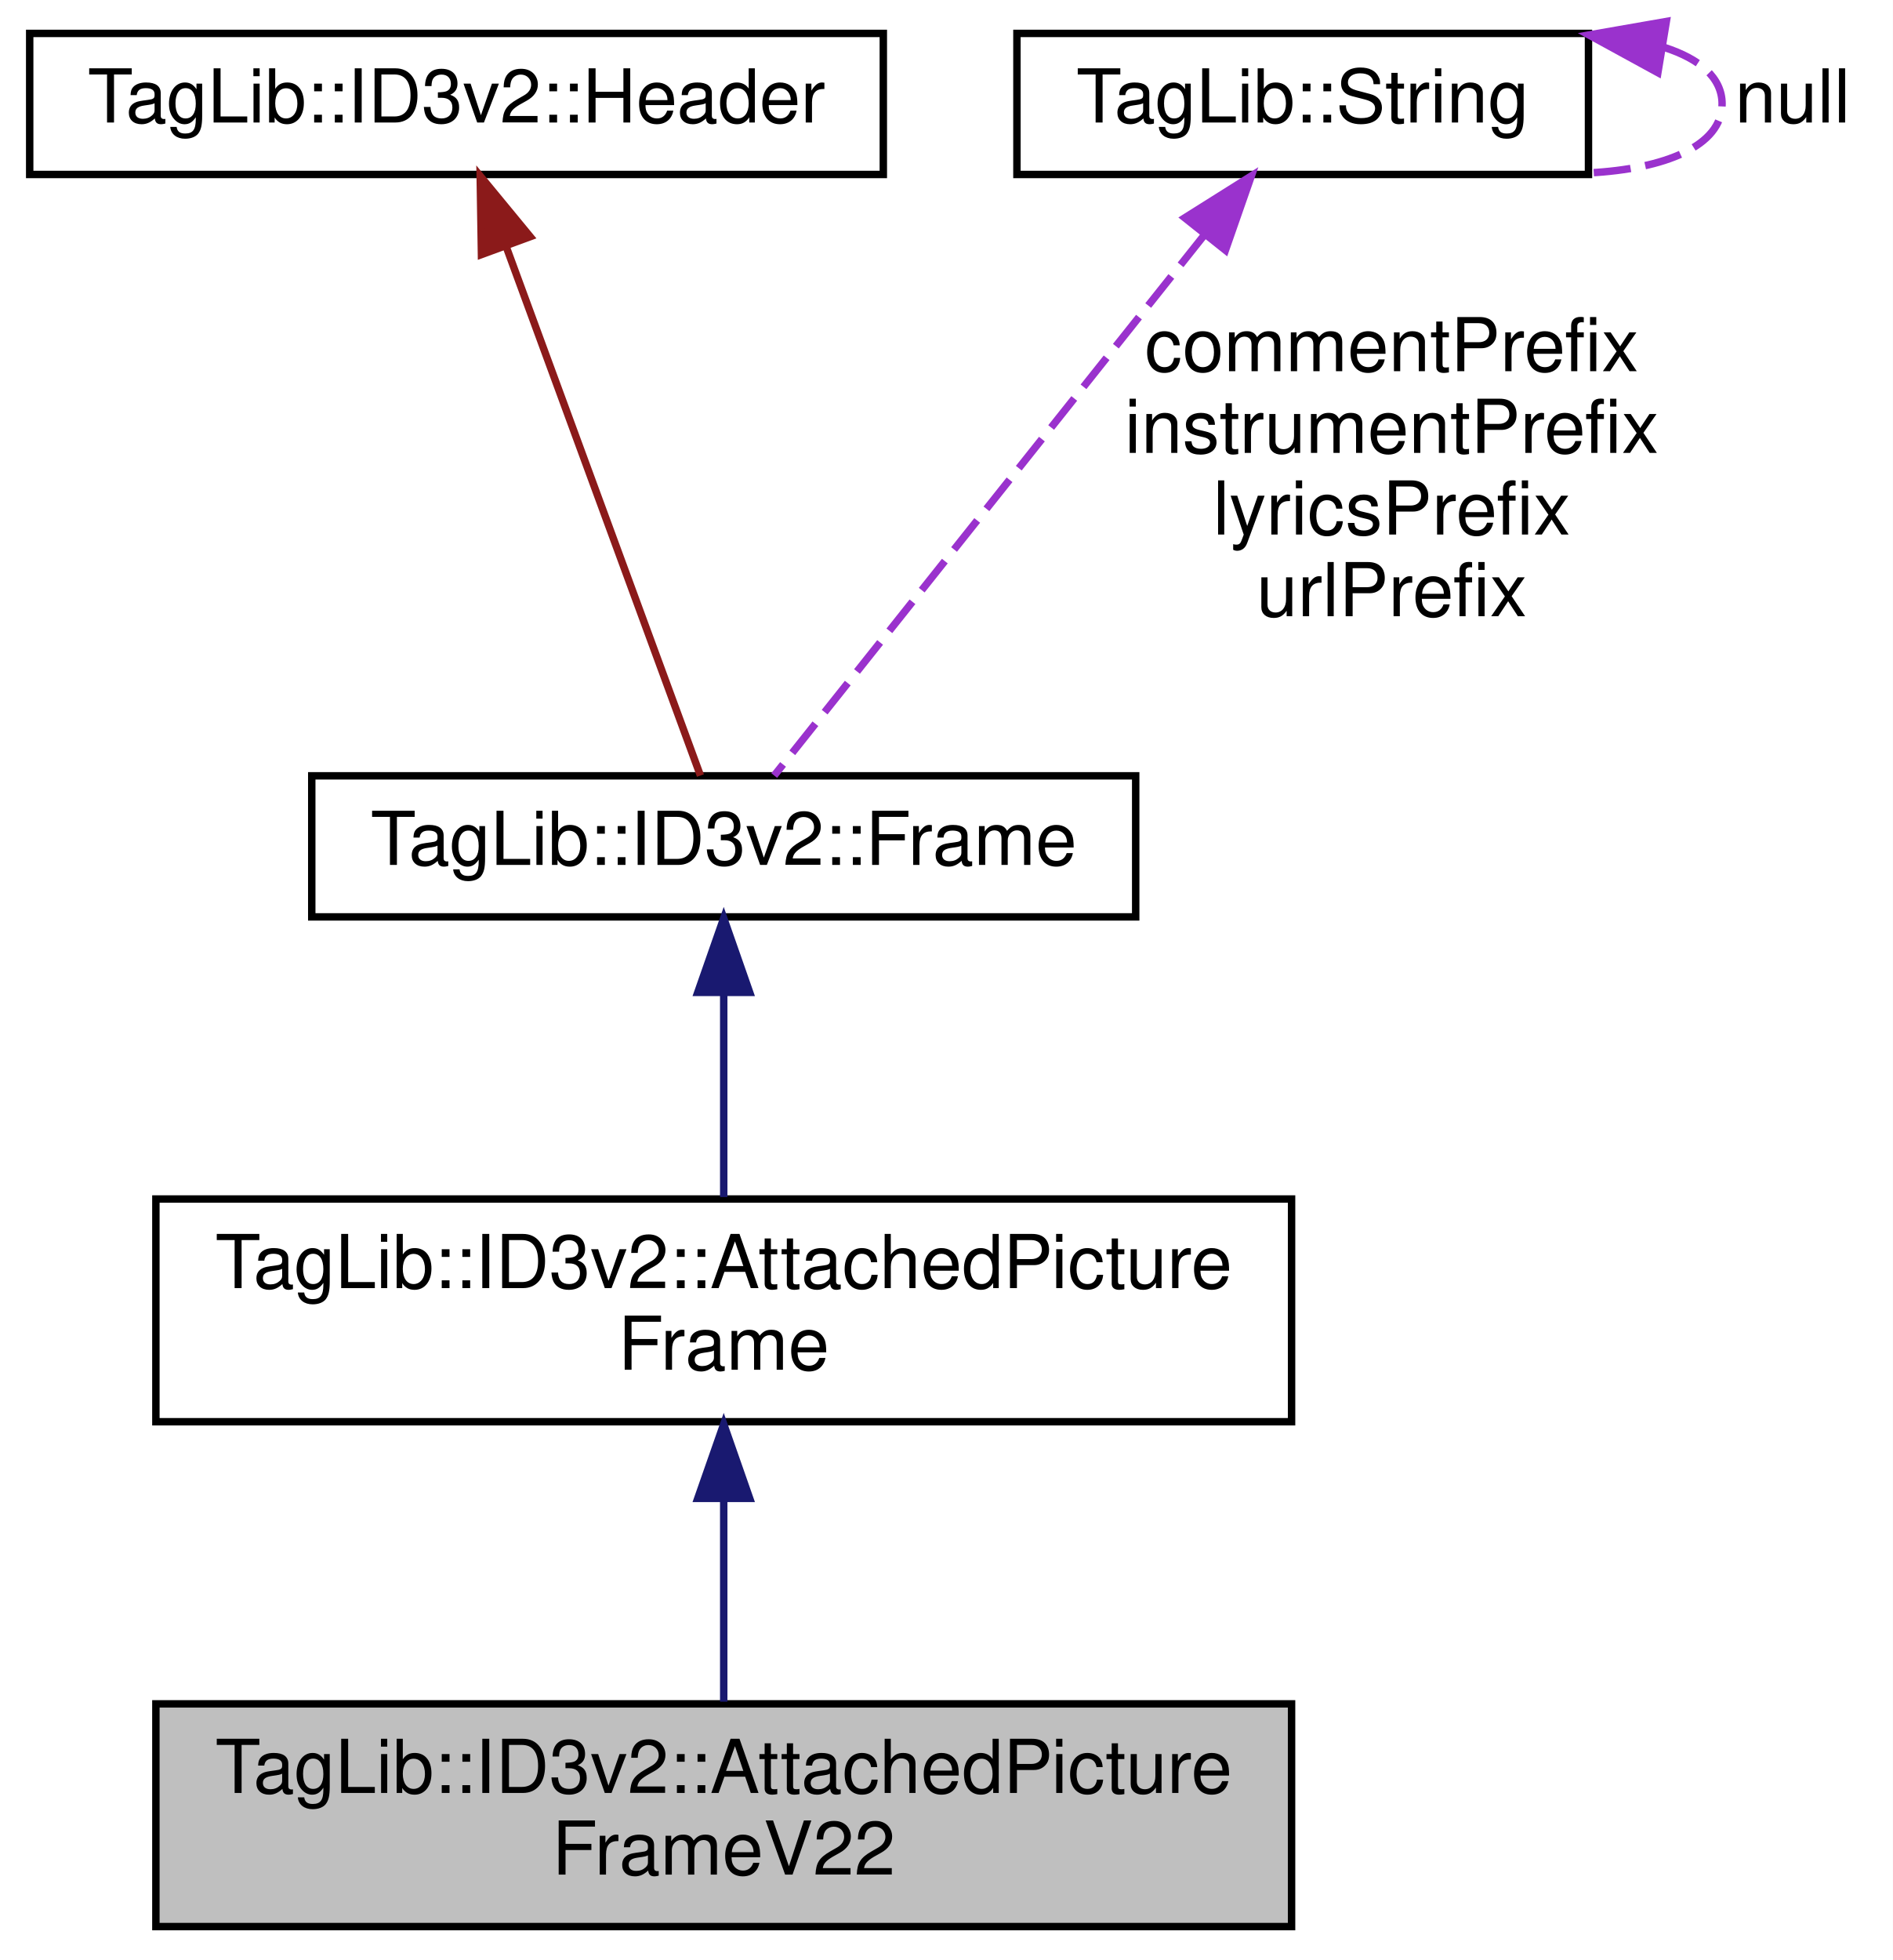
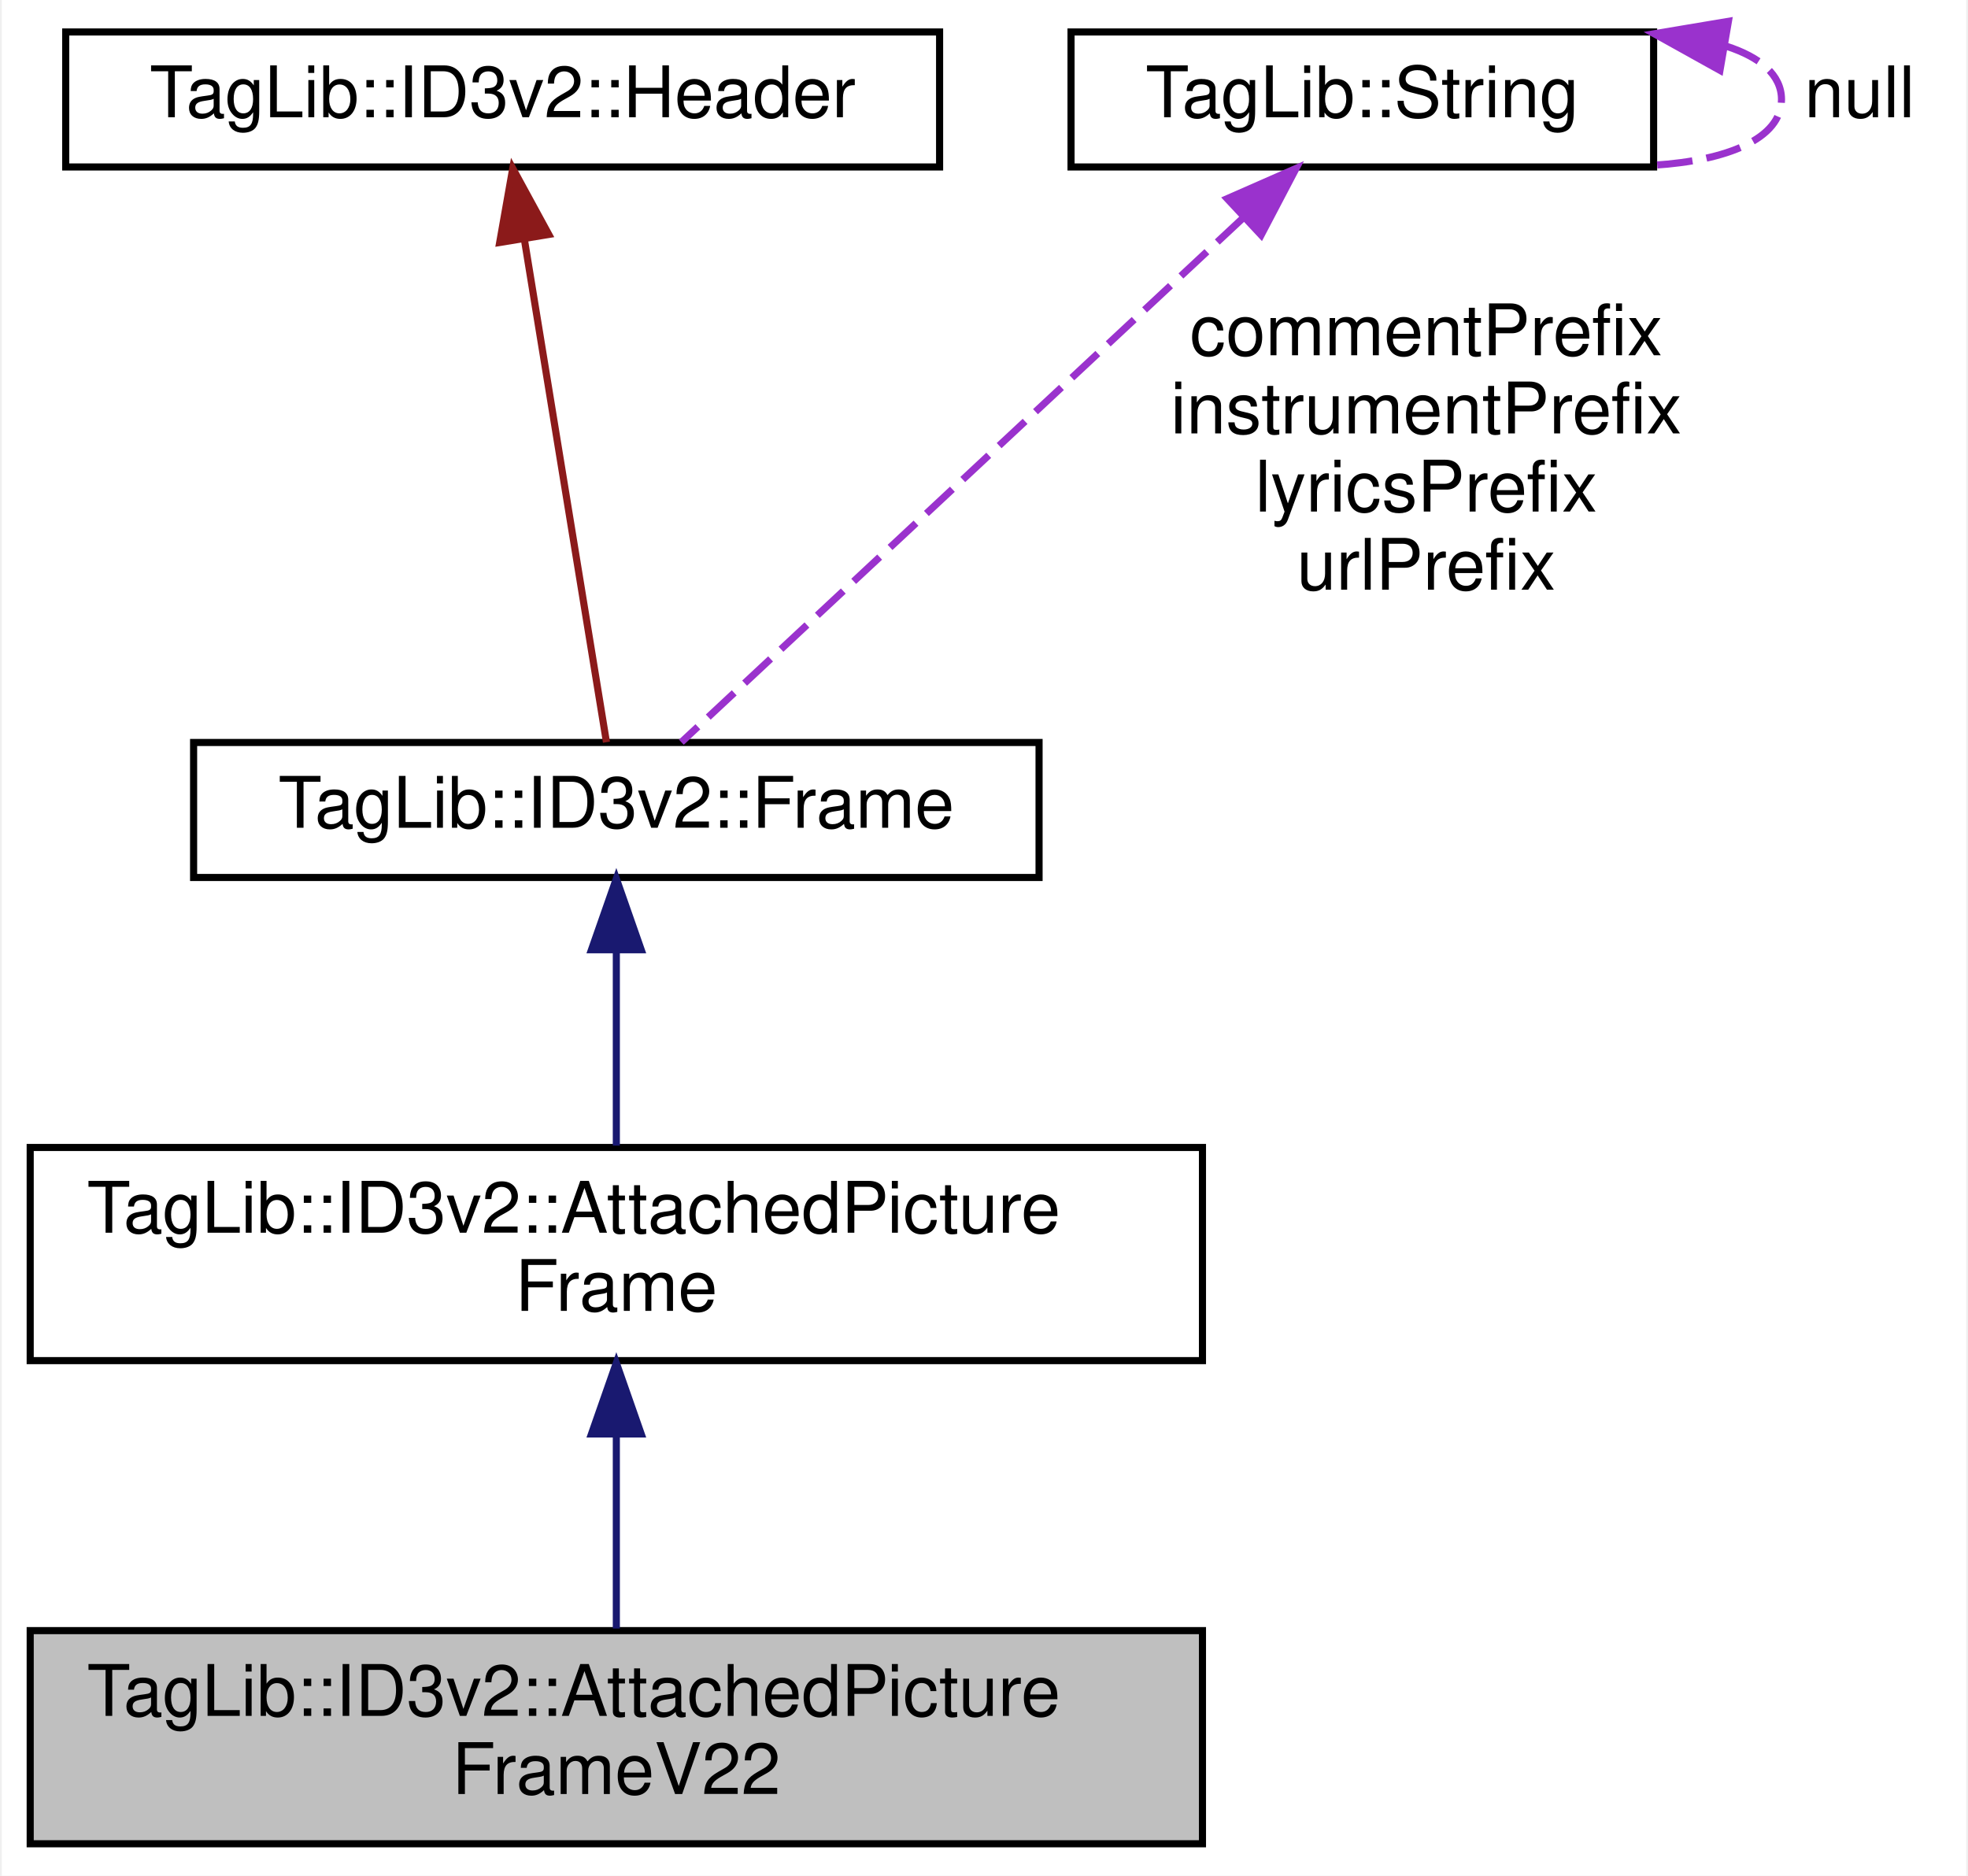
- <svg xmlns="http://www.w3.org/2000/svg" xmlns:xlink="http://www.w3.org/1999/xlink" width="255pt" height="264pt" viewBox="0.00 0.00 255.00 264.00">
+ <svg xmlns="http://www.w3.org/2000/svg" xmlns:xlink="http://www.w3.org/1999/xlink" width="277pt" height="264pt" viewBox="0.00 0.00 276.50 264.00">
  <g id="graph0" class="graph" transform="scale(1 1) rotate(0) translate(4 260)">
-     <polygon fill="white" stroke="transparent" points="-4,4 -4,-260 251,-260 251,4 -4,4" />
+     <polygon fill="white" stroke="transparent" points="-4,4 -4,-260 272.5,-260 272.5,4 -4,4" />
    <g id="node1" class="node">
      <g id="a_node1">
        <a xlink:title="support for ID3v2.2 PIC frames">
-           <polygon fill="#bfbfbf" stroke="black" points="17,-0.5 17,-30.5 170,-30.5 170,-0.5 17,-0.5" />
-           <text text-anchor="start" x="25" y="-18.5" font-family="Helvetica,sans-Serif" font-size="10.00">TagLib::ID3v2::AttachedPicture</text>
-           <text text-anchor="middle" x="93.5" y="-7.5" font-family="Helvetica,sans-Serif" font-size="10.00">FrameV22</text>
+           <polygon fill="#bfbfbf" stroke="black" points="0,-0.5 0,-30.5 165,-30.5 165,-0.5 0,-0.5" />
+           <text text-anchor="start" x="8" y="-18.5" font-family="Helvetica,sans-Serif" font-size="10.00">TagLib::ID3v2::AttachedPicture</text>
+           <text text-anchor="middle" x="82.5" y="-7.5" font-family="Helvetica,sans-Serif" font-size="10.00">FrameV22</text>
        </a>
      </g>
    </g>
    <g id="node2" class="node">
      <g id="a_node2">
        <a xlink:href="classTagLib_1_1ID3v2_1_1AttachedPictureFrame.html" target="_top" xlink:title="An ID3v2 attached picture frame implementation.">
-           <polygon fill="white" stroke="black" points="17,-68.5 17,-98.5 170,-98.5 170,-68.5 17,-68.5" />
-           <text text-anchor="start" x="25" y="-86.5" font-family="Helvetica,sans-Serif" font-size="10.00">TagLib::ID3v2::AttachedPicture</text>
-           <text text-anchor="middle" x="93.5" y="-75.5" font-family="Helvetica,sans-Serif" font-size="10.00">Frame</text>
+           <polygon fill="white" stroke="black" points="0,-68.5 0,-98.5 165,-98.5 165,-68.5 0,-68.5" />
+           <text text-anchor="start" x="8" y="-86.5" font-family="Helvetica,sans-Serif" font-size="10.00">TagLib::ID3v2::AttachedPicture</text>
+           <text text-anchor="middle" x="82.5" y="-75.5" font-family="Helvetica,sans-Serif" font-size="10.00">Frame</text>
        </a>
      </g>
    </g>
    <g id="edge1" class="edge">
-       <path fill="none" stroke="midnightblue" d="M93.5,-58.03C93.5,-48.86 93.5,-38.74 93.5,-30.79" />
-       <polygon fill="midnightblue" stroke="midnightblue" points="90,-58.18 93.5,-68.18 97,-58.18 90,-58.18" />
+       <path fill="none" stroke="midnightblue" d="M82.5,-58.03C82.5,-48.86 82.5,-38.74 82.5,-30.79" />
+       <polygon fill="midnightblue" stroke="midnightblue" points="79,-58.18 82.5,-68.18 86,-58.18 79,-58.18" />
    </g>
    <g id="node3" class="node">
      <g id="a_node3">
        <a xlink:href="classTagLib_1_1ID3v2_1_1Frame.html" target="_top" xlink:title="ID3v2 frame implementation.">
-           <polygon fill="white" stroke="black" points="38,-136.5 38,-155.5 149,-155.5 149,-136.5 38,-136.5" />
-           <text text-anchor="middle" x="93.5" y="-143.5" font-family="Helvetica,sans-Serif" font-size="10.00">TagLib::ID3v2::Frame</text>
+           <polygon fill="white" stroke="black" points="23,-136.5 23,-155.5 142,-155.5 142,-136.5 23,-136.5" />
+           <text text-anchor="middle" x="82.5" y="-143.5" font-family="Helvetica,sans-Serif" font-size="10.00">TagLib::ID3v2::Frame</text>
        </a>
      </g>
    </g>
    <g id="edge2" class="edge">
-       <path fill="none" stroke="midnightblue" d="M93.5,-126.22C93.5,-117.36 93.5,-106.96 93.5,-98.76" />
-       <polygon fill="midnightblue" stroke="midnightblue" points="90,-126.33 93.5,-136.33 97,-126.33 90,-126.33" />
+       <path fill="none" stroke="midnightblue" d="M82.5,-126.22C82.5,-117.36 82.5,-106.96 82.5,-98.76" />
+       <polygon fill="midnightblue" stroke="midnightblue" points="79,-126.33 82.5,-136.33 86,-126.33 79,-126.33" />
    </g>
    <g id="node4" class="node">
      <g id="a_node4">
        <a xlink:href="classTagLib_1_1ID3v2_1_1Header.html" target="_top" xlink:title="An implementation of ID3v2 headers.">
-           <polygon fill="white" stroke="black" points="0,-236.5 0,-255.5 115,-255.5 115,-236.5 0,-236.5" />
-           <text text-anchor="middle" x="57.5" y="-243.5" font-family="Helvetica,sans-Serif" font-size="10.00">TagLib::ID3v2::Header</text>
+           <polygon fill="white" stroke="black" points="5,-236.5 5,-255.5 128,-255.5 128,-236.5 5,-236.5" />
+           <text text-anchor="middle" x="66.5" y="-243.5" font-family="Helvetica,sans-Serif" font-size="10.00">TagLib::ID3v2::Header</text>
        </a>
      </g>
    </g>
    <g id="edge3" class="edge">
-       <path fill="none" stroke="#8b1a1a" d="M64.18,-226.81C71.98,-205.57 84.55,-171.36 90.36,-155.54" />
-       <polygon fill="#8b1a1a" stroke="#8b1a1a" points="60.86,-225.71 60.69,-236.3 67.43,-228.12 60.86,-225.71" />
+       <path fill="none" stroke="#8b1a1a" d="M69.57,-226.22C73.04,-204.95 78.55,-171.22 81.11,-155.54" />
+       <polygon fill="#8b1a1a" stroke="#8b1a1a" points="66.08,-225.87 67.92,-236.3 72.99,-227 66.08,-225.87" />
    </g>
    <g id="node5" class="node">
      <g id="a_node5">
        <a xlink:href="classTagLib_1_1String.html" target="_top" xlink:title="A wide string class suitable for unicode.">
-           <polygon fill="white" stroke="black" points="133,-236.5 133,-255.5 210,-255.5 210,-236.5 133,-236.5" />
-           <text text-anchor="middle" x="171.5" y="-243.5" font-family="Helvetica,sans-Serif" font-size="10.00">TagLib::String</text>
+           <polygon fill="white" stroke="black" points="146.5,-236.5 146.5,-255.5 228.5,-255.5 228.5,-236.5 146.5,-236.5" />
+           <text text-anchor="middle" x="187.5" y="-243.5" font-family="Helvetica,sans-Serif" font-size="10.00">TagLib::String</text>
        </a>
      </g>
    </g>
    <g id="edge4" class="edge">
-       <path fill="none" stroke="#9a32cd" stroke-dasharray="5,2" d="M158.16,-228.24C141.37,-207.15 113.18,-171.73 100.3,-155.54" />
-       <polygon fill="#9a32cd" stroke="#9a32cd" points="155.61,-230.66 164.58,-236.3 161.09,-226.3 155.61,-230.66" />
-       <text text-anchor="middle" x="183.5" y="-210" font-family="Helvetica,sans-Serif" font-size="10.00"> commentPrefix</text>
-       <text text-anchor="middle" x="183.5" y="-199" font-family="Helvetica,sans-Serif" font-size="10.00">instrumentPrefix</text>
-       <text text-anchor="middle" x="183.5" y="-188" font-family="Helvetica,sans-Serif" font-size="10.00">lyricsPrefix</text>
-       <text text-anchor="middle" x="183.5" y="-177" font-family="Helvetica,sans-Serif" font-size="10.00">urlPrefix</text>
+       <path fill="none" stroke="#9a32cd" stroke-dasharray="5,2" d="M170.74,-229.35C148.3,-208.42 109.3,-172.01 91.65,-155.54" />
+       <polygon fill="#9a32cd" stroke="#9a32cd" points="168.48,-232.04 178.18,-236.3 173.26,-226.92 168.48,-232.04" />
+       <text text-anchor="middle" x="196.5" y="-210" font-family="Helvetica,sans-Serif" font-size="10.00"> commentPrefix</text>
+       <text text-anchor="middle" x="196.5" y="-199" font-family="Helvetica,sans-Serif" font-size="10.00">instrumentPrefix</text>
+       <text text-anchor="middle" x="196.5" y="-188" font-family="Helvetica,sans-Serif" font-size="10.00">lyricsPrefix</text>
+       <text text-anchor="middle" x="196.5" y="-177" font-family="Helvetica,sans-Serif" font-size="10.00">urlPrefix</text>
    </g>
    <g id="edge5" class="edge">
-       <path fill="none" stroke="#9a32cd" stroke-dasharray="5,2" d="M220.22,-253.61C224.98,-252.08 228,-249.54 228,-246 228,-240.34 220.27,-237.24 210.06,-236.71" />
-       <polygon fill="#9a32cd" stroke="#9a32cd" points="219.35,-250.21 210.06,-255.29 220.49,-257.11 219.35,-250.21" />
-       <text text-anchor="middle" x="237.5" y="-243.5" font-family="Helvetica,sans-Serif" font-size="10.00"> null</text>
+       <path fill="none" stroke="#9a32cd" stroke-dasharray="5,2" d="M238.76,-253.49C243.51,-251.95 246.5,-249.45 246.5,-246 246.5,-240.48 238.84,-237.4 228.58,-236.75" />
+       <polygon fill="#9a32cd" stroke="#9a32cd" points="237.84,-250.1 228.58,-255.25 239.03,-257 237.84,-250.1" />
+       <text text-anchor="middle" x="257.5" y="-243.5" font-family="Helvetica,sans-Serif" font-size="10.00"> null</text>
    </g>
  </g>
</svg>
